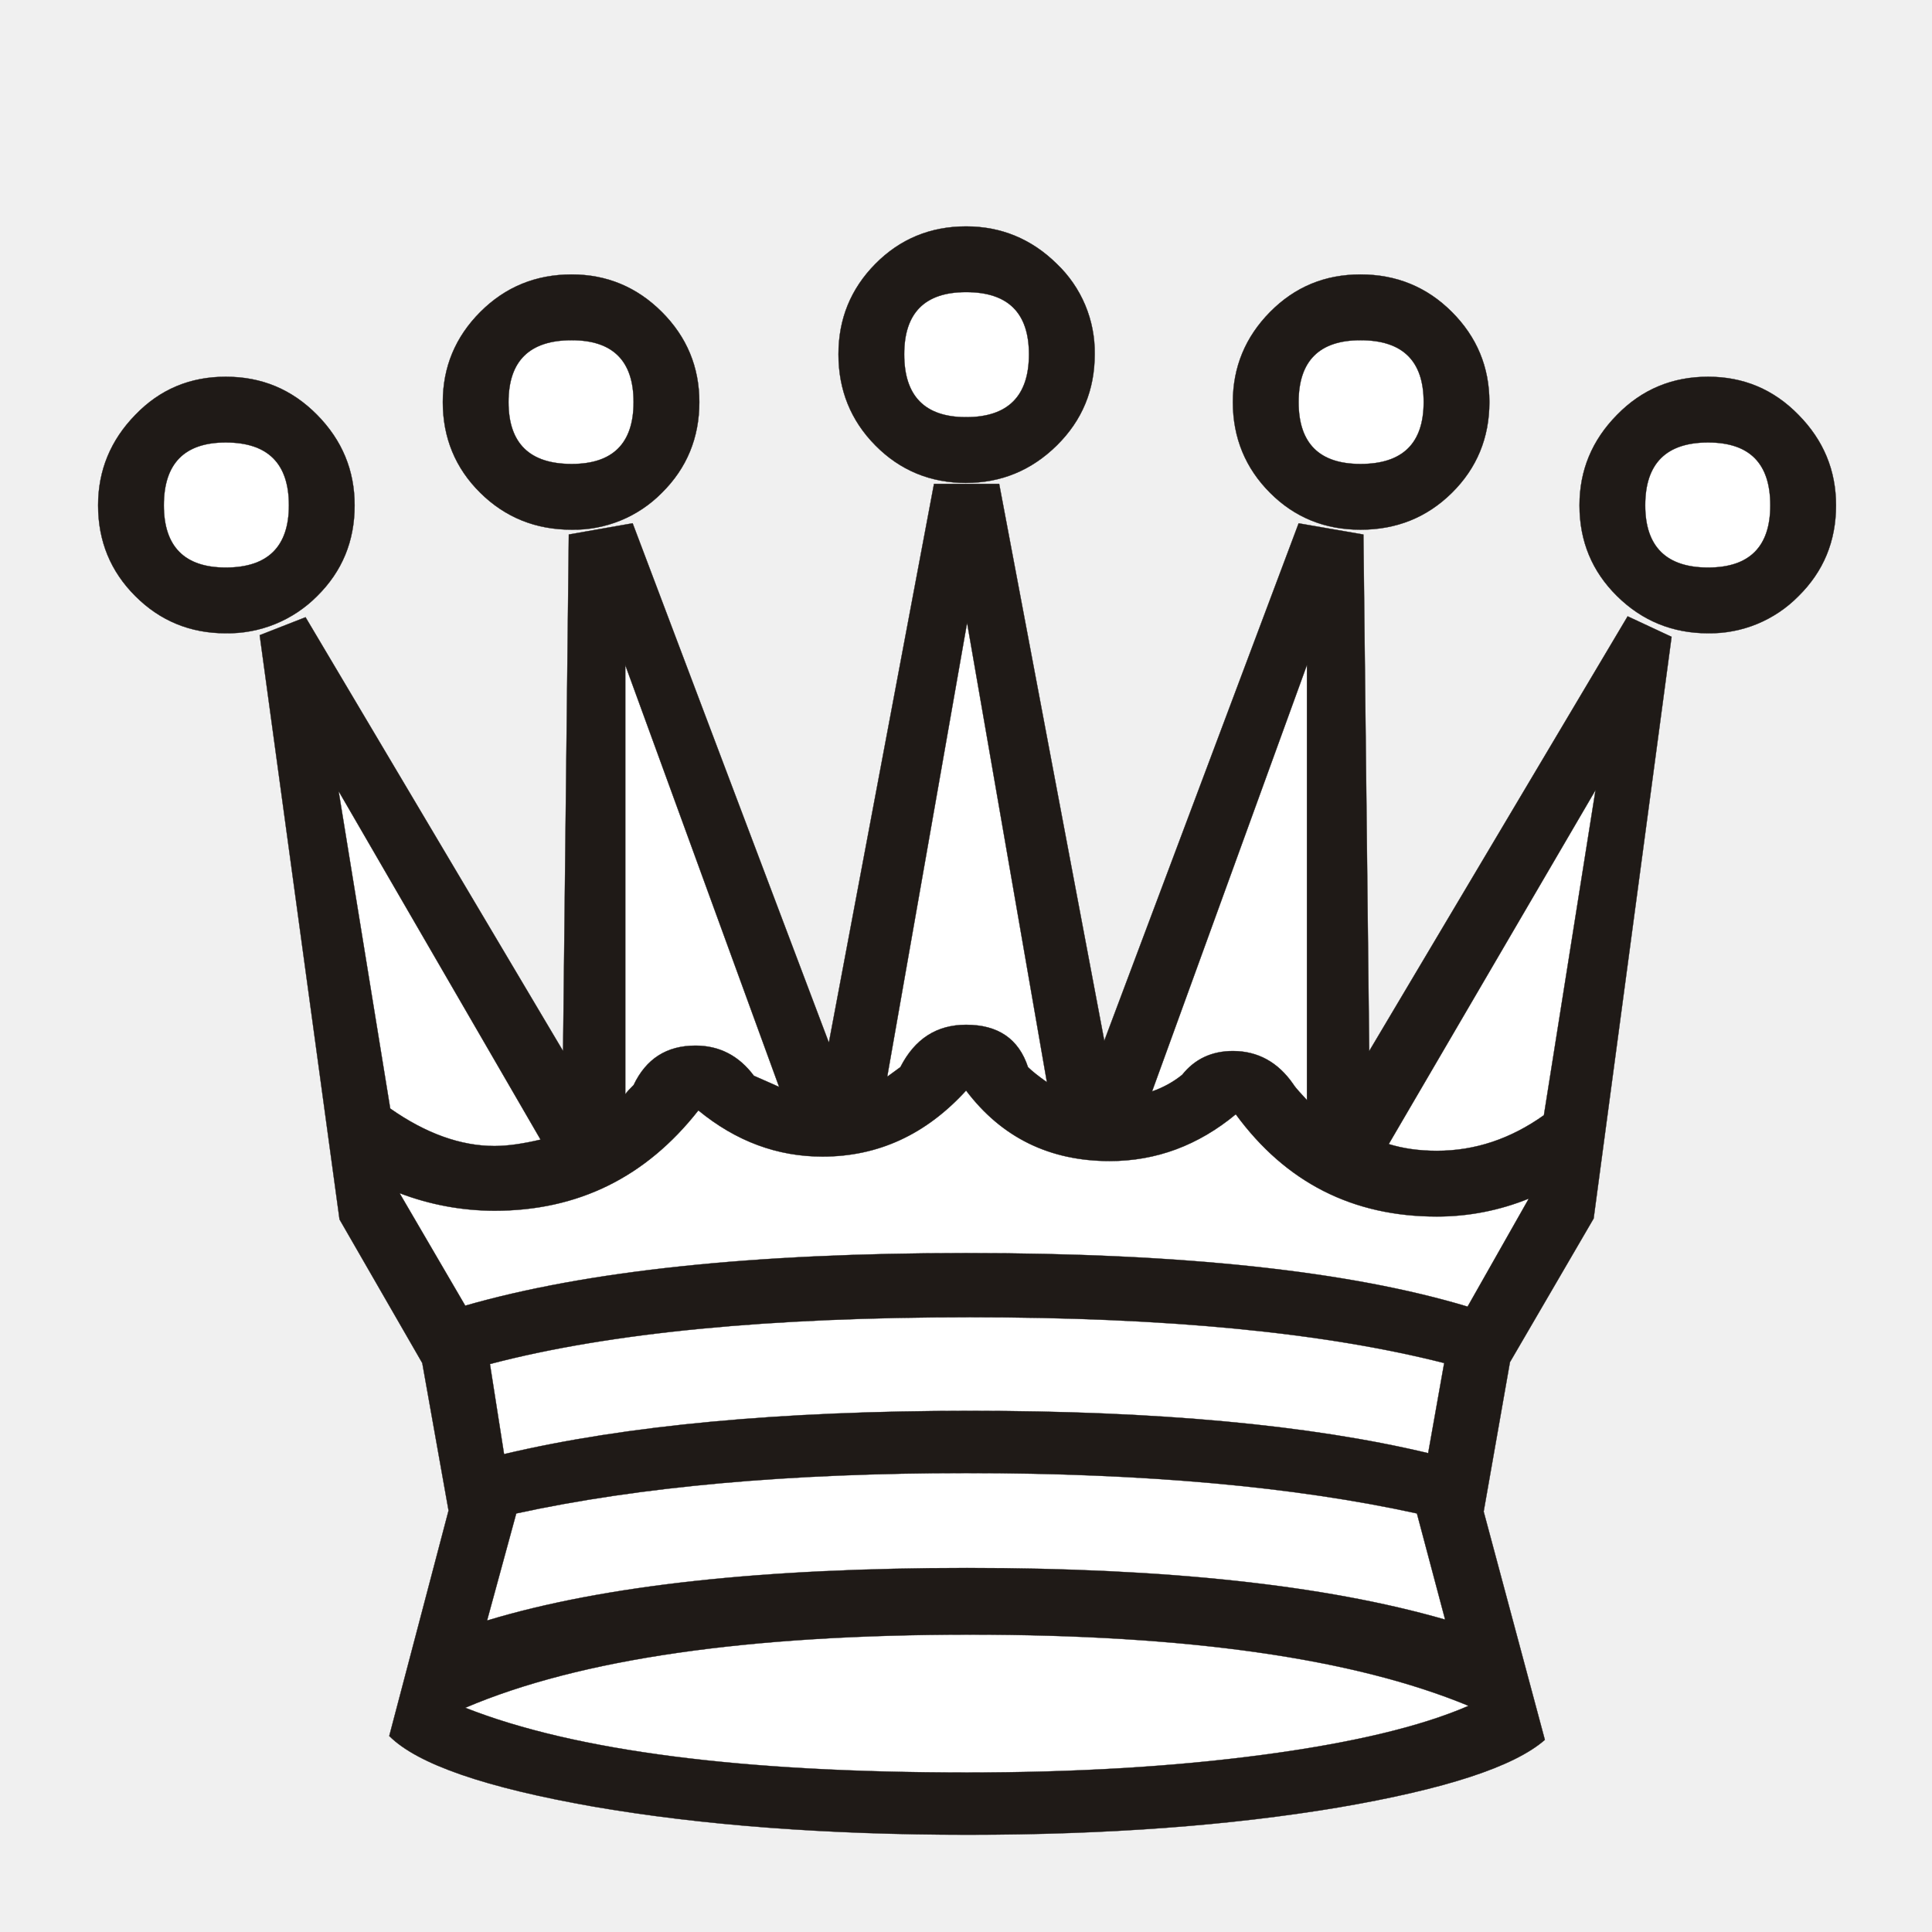
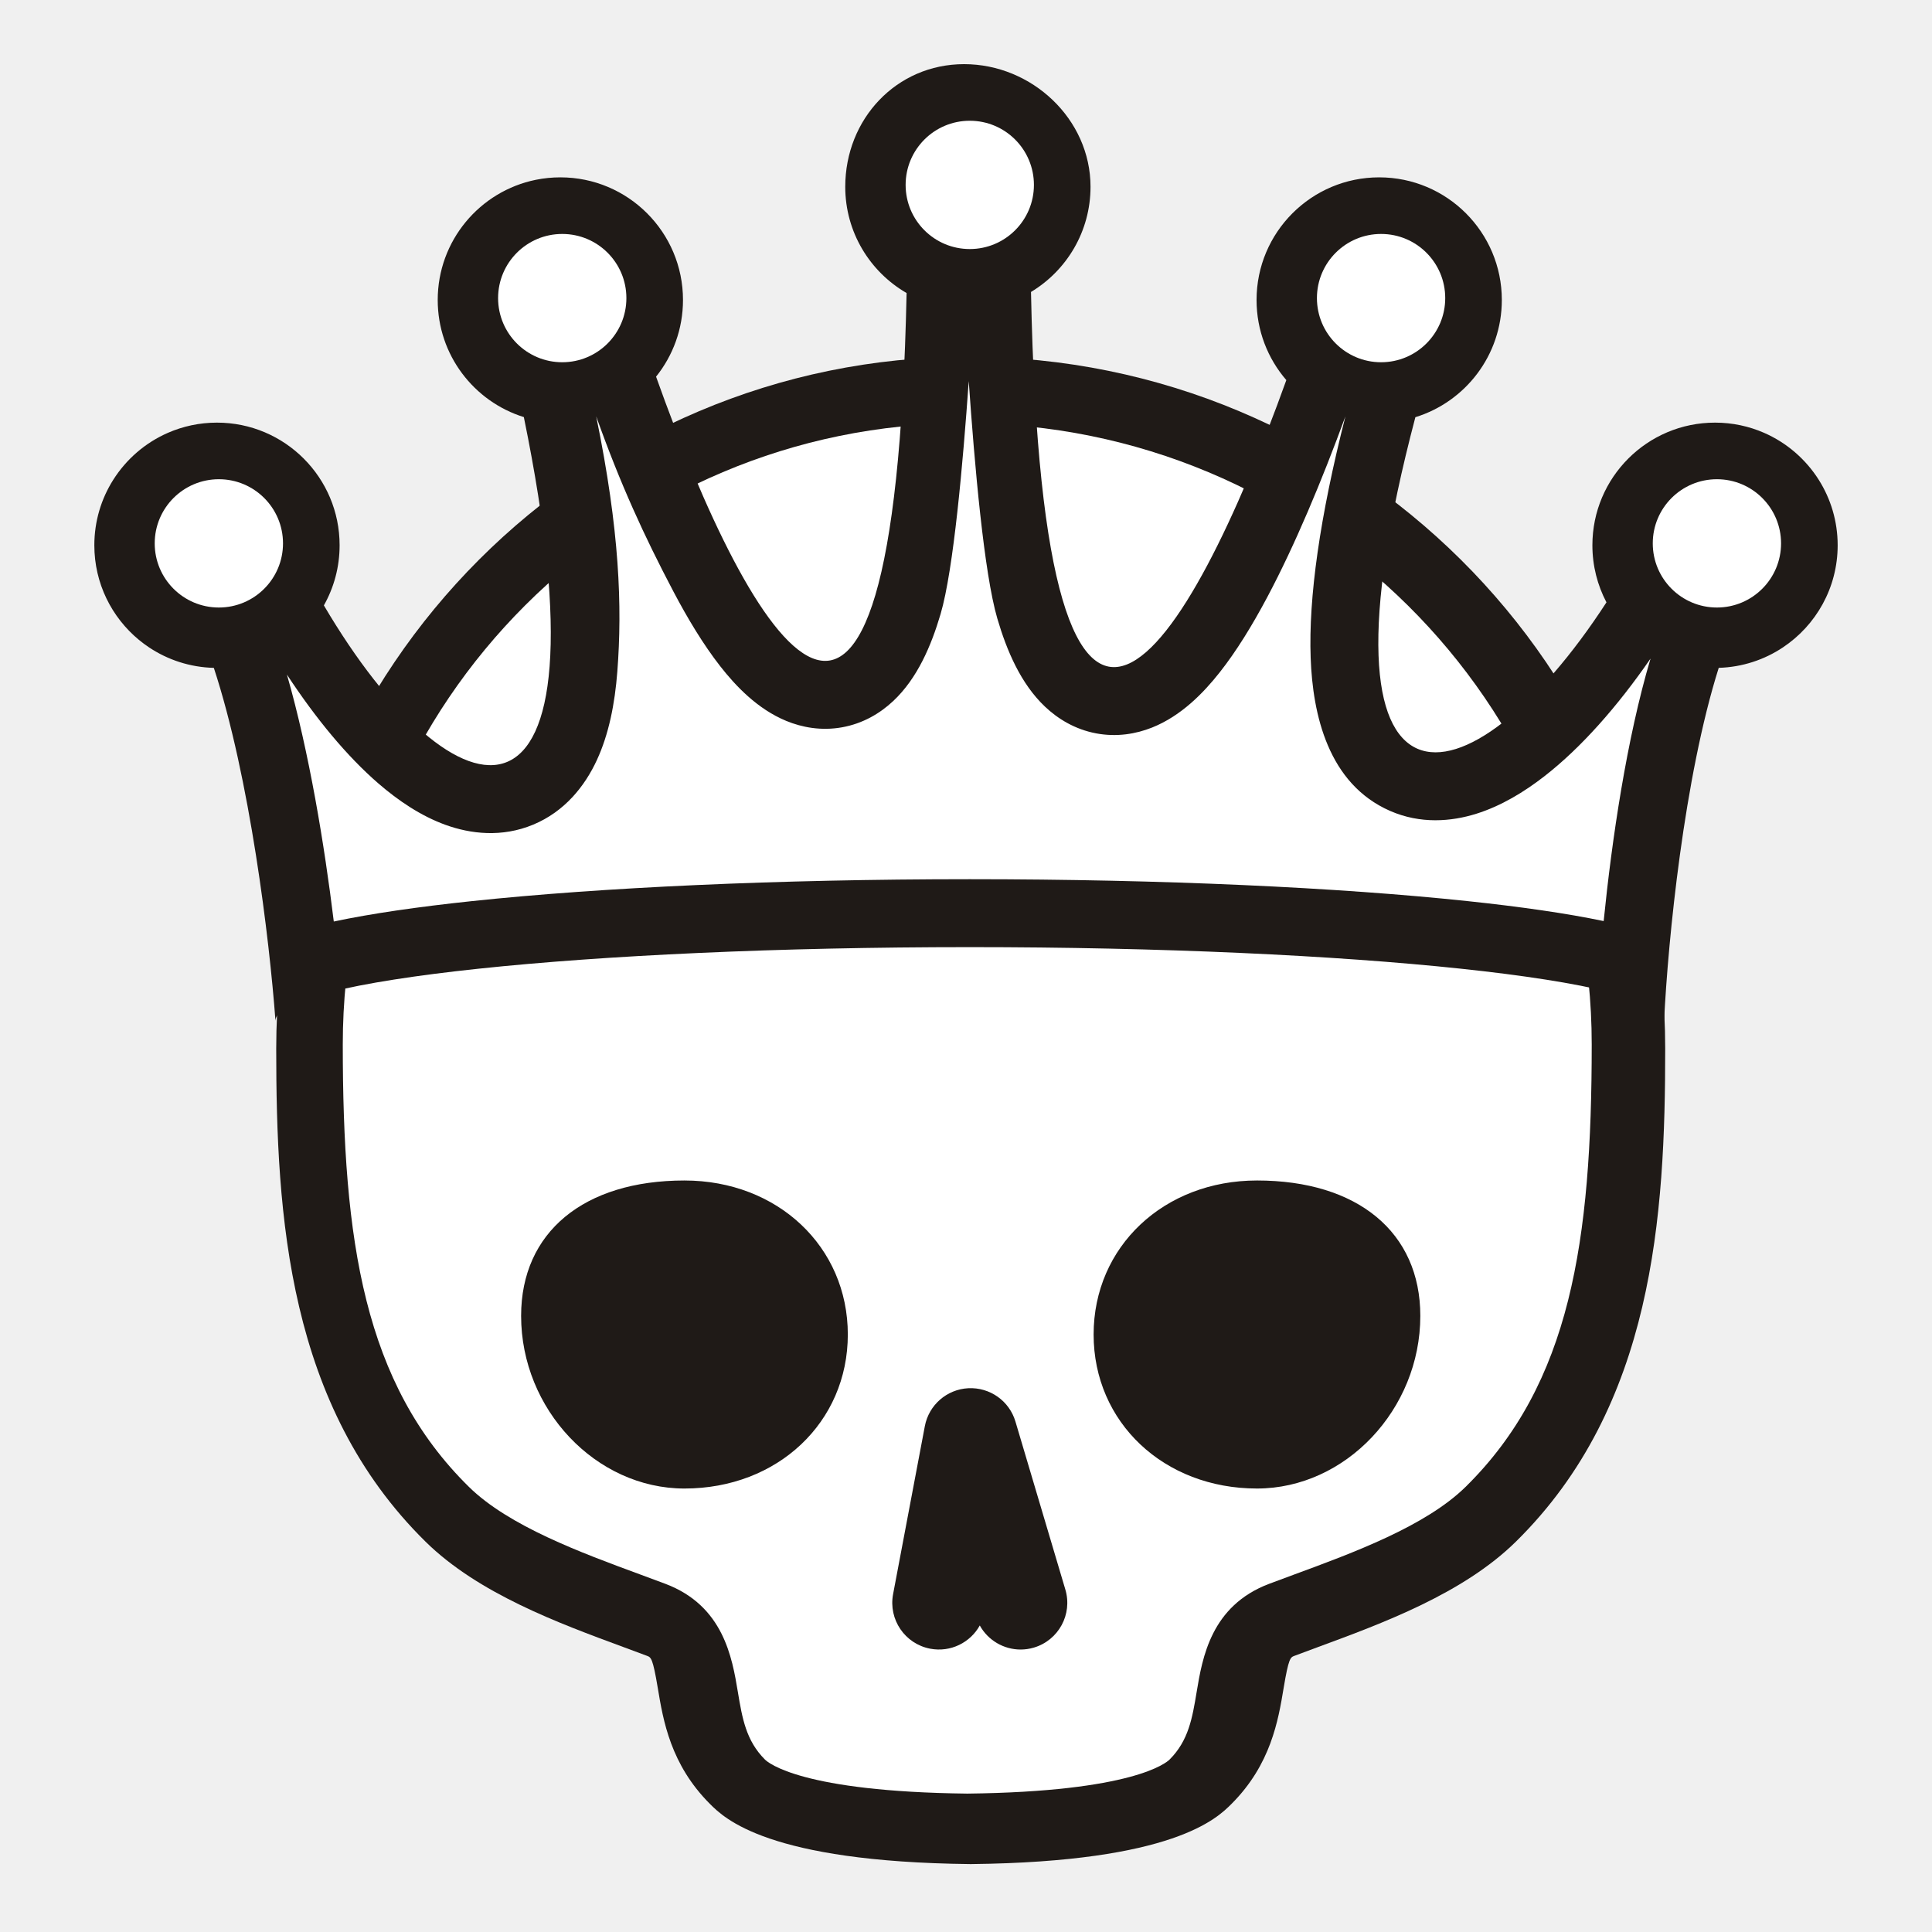
<svg xmlns="http://www.w3.org/2000/svg" width="512" height="512" viewBox="0 0 512 512" fill="none">
-   <path fill-rule="evenodd" clip-rule="evenodd" d="M452.66 167.822C443.225 167.822 435.156 164.51 428.532 157.966C421.908 151.422 418.586 143.433 418.586 133.918C418.586 124.655 421.898 116.666 428.522 109.951C435.146 103.157 443.225 99.845 452.66 99.845C462.003 99.845 469.993 103.157 476.627 109.951C483.251 116.676 486.563 124.655 486.563 133.918C486.563 143.433 483.251 151.422 476.627 157.966C473.506 161.145 469.773 163.657 465.654 165.351C461.534 167.045 457.113 167.886 452.66 167.822ZM409.402 461.077C401.253 468.203 382.976 474.164 354.603 479.002C326.22 483.759 293.502 486.228 256.537 486.228C218.901 486.228 185.75 483.679 157.196 478.751C128.653 473.733 110.627 467.53 103.16 460.053L118.877 400.316L111.912 361.224L89.982 323.156L68.826 168.333L80.97 163.576L149.218 278.544L150.743 141.647L167.654 138.676L219.663 276.336L247.525 128.228H264.787L292.648 275.824L344.155 138.686L361.318 141.657L362.853 278.554L431.342 163.335L442.984 168.765L422.329 322.915L400.149 360.983L393.184 400.577L409.402 461.077ZM151.506 140.372C141.991 140.372 133.922 137.15 127.288 130.606C120.664 124.063 117.352 115.993 117.352 106.559C117.352 97.296 120.664 89.306 127.288 82.672C133.912 76.038 141.991 72.736 151.506 72.736C160.769 72.736 168.758 76.048 175.393 82.672C182.027 89.296 185.329 97.296 185.329 106.559C185.329 115.993 182.017 124.063 175.393 130.606C172.279 133.766 168.556 136.26 164.451 137.939C160.345 139.617 155.941 140.445 151.506 140.372V140.372ZM59.823 167.822C50.389 167.822 42.4 164.51 35.856 157.966C29.312 151.422 26 143.433 26 133.918C26 124.655 29.312 116.666 35.856 109.951C42.4 103.157 50.389 99.845 59.823 99.845C69.337 99.845 77.326 103.157 84.041 109.951C90.665 116.676 93.977 124.655 93.977 133.918C93.977 143.433 90.665 151.422 84.041 157.966C80.876 161.155 77.1 163.672 72.938 165.366C68.776 167.06 64.315 167.895 59.823 167.822ZM256.035 127.977C246.601 127.977 238.522 124.665 231.978 118.031C225.434 111.407 222.203 103.327 222.203 93.893C222.203 84.549 225.434 76.56 231.978 69.936C238.522 63.312 246.591 60 256.025 60C265.289 60 273.358 63.312 280.073 69.936C283.307 73.022 285.868 76.743 287.595 80.865C289.322 84.988 290.178 89.424 290.109 93.893C290.109 103.327 286.797 111.397 280.073 118.031C273.358 124.655 265.289 127.967 256.025 127.967L256.035 127.977ZM360.545 140.372C351.111 140.372 343.122 137.15 336.588 130.606C330.044 124.063 326.722 115.993 326.722 106.559C326.722 97.296 330.034 89.306 336.588 82.672C343.142 76.038 351.111 72.736 360.545 72.736C370.06 72.736 378.139 76.048 384.763 82.672C391.387 89.296 394.699 97.296 394.699 106.559C394.699 115.993 391.387 124.063 384.763 130.606C378.139 137.15 370.06 140.372 360.545 140.372V140.372Z" fill="#1F1A17" stroke="#1F1A17" stroke-width="0.076" />
-   <path fill-rule="evenodd" clip-rule="evenodd" d="M389.188 452.064C358.848 439.488 314.748 433.195 257.049 433.195C198.074 433.195 153.543 439.659 123.293 452.576C152.358 464.048 196.719 469.738 256.276 469.738C284.829 469.738 310.924 468.213 334.54 465.071C358.256 461.92 376.442 457.594 389.188 452.064V452.064ZM256.025 110.554C267.165 110.554 272.685 104.933 272.685 93.893C272.685 82.933 267.165 77.413 256.025 77.413C245.065 77.413 239.625 82.933 239.625 93.893C239.625 104.933 245.065 110.554 256.025 110.554ZM382.725 361.224C350.689 353.074 308.796 349.08 257.049 349.08C203.936 349.08 161.532 353.155 129.837 361.485L133.58 385.362C165.867 377.714 207.077 373.89 257.049 373.89C306.669 373.89 347.126 377.624 378.48 385.101L382.725 361.224ZM388.928 346.27L405.156 317.636C397.412 320.786 389.129 322.402 380.768 322.393C358.507 322.393 340.753 313.39 327.494 295.295C317.558 303.525 306.418 307.69 294.093 307.69C278.205 307.69 265.459 301.487 256.025 289.002C245.406 300.644 232.74 306.505 217.957 306.505C205.973 306.505 195.013 302.431 185.077 294.261C171.136 312.025 153.121 320.857 131.031 320.857C122.433 320.842 113.91 319.26 105.88 316.191L123.293 346.019C155.51 336.755 199.77 332.078 256.025 332.078C313.303 332.078 357.574 336.835 388.928 346.27V346.27ZM277.443 286.794L256.286 165.022L235.119 285.349C235.631 285.007 236.735 284.154 238.612 282.799C242.425 275.322 248.206 271.579 256.025 271.579C264.526 271.579 269.965 275.322 272.424 282.799C273.448 283.813 275.144 285.178 277.443 286.794V286.794ZM346.353 291.551V176.222L305.304 289.243C308.455 288.139 311.095 286.613 313.303 284.827C316.615 280.661 321.121 278.534 326.732 278.534C333.356 278.534 338.705 281.515 342.7 287.286C343.131 287.968 343.723 288.65 344.406 289.413C345.078 290.176 345.761 290.859 346.353 291.541V291.551ZM206.485 288.068L165.707 176.242V290.015C166.138 289.343 166.901 288.57 167.915 287.557C171.227 280.591 176.667 277.099 184.314 277.099C190.607 277.099 195.786 279.738 199.781 285.088C204.287 287.045 206.505 288.068 206.505 288.068H206.485ZM143.255 301.999L89.731 209.644L103.411 293.769C112.845 300.393 122.108 303.705 131.031 303.705C134.513 303.705 138.588 303.113 143.265 302.009L143.255 301.999ZM368.022 303.193C371.845 304.378 376.101 304.98 380.768 304.98C390.885 304.98 400.319 301.828 409.151 295.546L422.831 209.383L368.022 303.193ZM382.976 429.211L375.499 401.079C342.961 393.953 303.186 390.38 256.025 390.38C209.375 390.38 169.611 393.943 136.812 401.079L129.074 429.462C159.916 420.118 202.32 415.531 256.286 415.531C308.877 415.531 351.11 420.028 382.976 429.211V429.211ZM151.505 122.959C162.385 122.959 167.905 117.519 167.905 106.559C167.905 95.599 162.385 90.16 151.505 90.16C140.375 90.16 134.764 95.599 134.764 106.559C134.764 117.519 140.385 122.959 151.505 122.959ZM360.544 122.959C371.685 122.959 377.285 117.519 377.285 106.559C377.285 95.599 371.675 90.16 360.544 90.16C349.675 90.16 344.145 95.599 344.145 106.559C344.145 117.519 349.665 122.959 360.544 122.959ZM59.822 150.408C70.953 150.408 76.563 144.888 76.563 133.919C76.563 122.778 70.943 117.258 59.822 117.258C48.943 117.258 43.423 122.778 43.423 133.919C43.423 144.878 48.943 150.408 59.822 150.408ZM452.659 150.408C463.619 150.408 469.149 144.888 469.149 133.919C469.149 122.778 463.629 117.258 452.659 117.258C441.619 117.258 435.998 122.778 435.998 133.919C435.998 144.878 441.619 150.408 452.659 150.408Z" fill="white" stroke="#1F1A17" stroke-width="0.076" />
+   <path d="M256.562 94.54C155.456 94.54 73.202 176.797 73.202 277.9C73.202 322.261 76.26 372.594 112.758 408.545C126.73 422.307 148.068 430.169 165.212 436.488C167.396 437.293 169.498 438.069 171.479 438.819C172.524 439.215 172.999 439.396 174.325 447.368C175.746 455.911 177.691 467.607 188.139 478.055C191.937 481.849 203.491 493.407 257.111 494H257.249H257.386C311.006 493.407 322.561 481.853 326.359 478.055C336.804 467.606 338.752 455.911 340.173 447.368C341.499 439.395 341.977 439.215 343.022 438.819C345.003 438.069 347.101 437.297 349.285 436.488C366.43 430.169 387.768 422.307 401.736 408.545C438.238 372.596 441.296 322.259 441.296 277.9C441.289 176.794 358.42 94.54 256.561 94.54H256.562Z" fill="#1F1A17" />
+   <path d="M388.395 394.037C377.827 404.433 358.549 411.53 343.053 417.234C340.706 418.097 338.451 418.926 336.328 419.732C320.927 425.558 318.639 439.301 317.125 448.396C315.975 455.306 314.982 461.276 309.951 466.297C309.077 467.17 300.162 474.824 256.334 475.324C212.505 474.821 203.59 467.17 202.716 466.297C197.689 461.275 196.695 455.306 195.542 448.396C194.029 439.301 191.74 425.558 176.339 419.732C174.213 418.926 171.958 418.097 169.611 417.234C154.118 411.53 134.836 404.433 124.268 394.037C96.436 366.654 90.84 328.863 90.84 276.769C90.84 186.011 164.757 112.178 255.617 112.178C347.261 112.178 421.822 186.012 421.822 276.769C421.825 328.865 416.23 366.657 388.397 394.037H388.395Z" fill="white" />
+   <path d="M181.391 312.843C154.689 312.843 138.101 326.588 138.101 348.713C138.101 373.519 157.927 394.475 181.391 394.475C206.069 394.475 224.681 376.927 224.681 353.658C224.681 330.39 206.07 312.844 181.391 312.844V312.843Z" fill="#1F1A17" />
+   <path d="M333.108 312.843C308.43 312.843 289.819 330.39 289.819 353.657C289.819 376.927 308.43 394.474 333.108 394.474C356.572 394.474 376.398 373.515 376.398 348.712C376.398 326.587 359.811 312.842 333.108 312.842V312.843Z" fill="#1F1A17" />
+   <path d="M269.102 376.724C267.478 371.252 262.341 367.615 256.614 367.893C250.914 368.185 246.153 372.34 245.092 377.948L236.677 422.475C235.41 429.188 239.821 435.658 246.533 436.925C251.919 437.94 257.138 435.307 259.653 430.766C261.83 434.708 266.008 437.144 270.471 437.144C271.636 437.144 272.825 436.977 273.997 436.627C280.546 434.682 284.279 427.796 282.33 421.247L269.102 376.724Z" fill="#1F1A17" />
+   <path d="M257 251C155.38 251 73 259.73 73 270.5C71.407 248.836 66.199 206.003 56.668 176.99C50.328 176.83 44.438 174.855 39.5 171.564C38.569 170.944 37.673 170.277 36.813 169.567C29.598 163.606 25 154.59 25 144.5C25 138.13 26.833 132.187 30 127.172C33.459 121.694 38.508 117.322 44.5 114.704C48.481 112.965 52.878 112 57.5 112C75.449 112 90 126.551 90 144.5C90 150.29 88.486 155.727 85.832 160.435C120.348 219.072 163.133 229.06 138.823 110.535C125.6 106.416 116 94.079 116 79.5C116 63.777 127.165 50.661 142 47.65C144.1 47.224 146.274 47 148.5 47C166.449 47 181 61.551 181 79.5C181 87.191 178.329 94.257 173.864 99.823C199.003 170.391 236.884 235.527 240.258 77.657C230.539 72.038 224 61.533 224 49.5C224 31.551 237.551 17 255.5 17C273.449 17 289 31.551 289 49.5C289 61.333 282.676 71.689 273.224 77.372C276.51 237.996 315.191 172.193 340.891 100.73C335.974 95.035 333 87.615 333 79.5C333 61.551 347.551 47 365.5 47C383.449 47 398 61.551 398 79.5C398 94.111 388.358 106.471 375.089 110.562C345.327 223.33 389.333 215.691 425.728 159.628C423.347 155.109 422 149.962 422 144.5C422 126.551 436.551 112 454.5 112C459.122 112 463.519 112.965 467.5 114.704C473.492 117.322 478.541 121.694 482 127.172C485.167 132.187 487 138.13 487 144.5C487 155.792 481.241 165.739 472.5 171.564C467.601 174.829 461.765 176.799 455.482 176.985C446.317 205.999 442.062 248.835 441 270.5C441 259.73 358.62 251 257 251Z" fill="#1F1A17" />
+   <path d="M257 66C266.389 66 274 58.389 274 49C274 39.611 266.389 32 257 32C247.611 32 240 39.611 240 49C240 58.389 247.611 66 257 66Z" fill="white" />
+   <path d="M166 79C166 88.389 158.389 96 149 96C139.611 96 132 88.389 132 79C132 69.611 139.611 62 149 62C158.389 62 166 69.611 166 79Z" fill="white" />
+   <path d="M75 144C75 153.389 67.389 161 58 161C48.611 161 41 153.389 41 144C41 134.611 48.611 127 58 127C67.389 127 75 134.611 75 144Z" fill="white" />
+   <path d="M383 79C383 88.389 375.389 96 366 96C356.611 96 349 88.389 349 79C349 69.611 356.611 62 366 62C375.389 62 383 69.611 383 79Z" fill="white" />
+   <path d="M472 144C472 153.389 464.389 161 455 161C445.611 161 438 153.389 438 144C438 134.611 445.611 127 455 127C464.389 127 472 134.611 472 144Z" fill="white" />
+   <path d="M424.988 244.094C427.165 222.515 431.081 195.818 437.407 174.535C428.561 187.347 418.961 198.175 409.338 205.671C403.91 209.899 397.809 213.591 391.254 215.648C384.609 217.734 376.439 218.423 368.382 214.896C352.003 207.727 347.877 189.417 347.339 174.328C346.769 158.353 349.731 137.154 356.553 110.336C350.291 127.425 343.188 144.435 335.83 158.269C331.911 165.637 327.673 172.575 323.167 178.268C318.991 183.544 313.088 189.703 305.325 192.801C301.088 194.492 295.97 195.393 290.446 194.342C284.916 193.29 280.391 190.549 276.913 187.25C270.529 181.193 266.812 172.473 264.298 163.903C260.781 151.916 258.252 123.03 256.728 101C255.208 122.505 252.717 151.011 249.261 162.734C246.783 171.141 243.099 179.789 236.712 185.781C233.223 189.054 228.68 191.755 223.14 192.746C217.618 193.733 212.536 192.766 208.365 191.047C200.724 187.898 194.934 181.762 190.846 176.53C186.43 170.879 182.279 164.007 178.44 156.715C170.74 142.086 164.423 128.367 158 110.336C164.216 140.641 164.918 160.708 163.6 177.951C162.942 186.565 161.33 194.602 158.182 201.418C154.969 208.375 149.633 215.068 141.311 218.536C133.001 221.999 124.698 221.001 118.042 218.588C111.515 216.222 105.552 212.18 100.325 207.664C91.963 200.44 83.711 190.456 76.042 178.776C81.953 199.344 85.995 224.059 88.459 244.211C98.319 242.114 110.779 240.318 124.995 238.812C159.1 235.197 205.763 233 257 233C308.237 233 354.9 235.197 389.005 238.812C402.956 240.29 415.217 242.047 424.988 244.094Z" fill="white" />
</svg>
